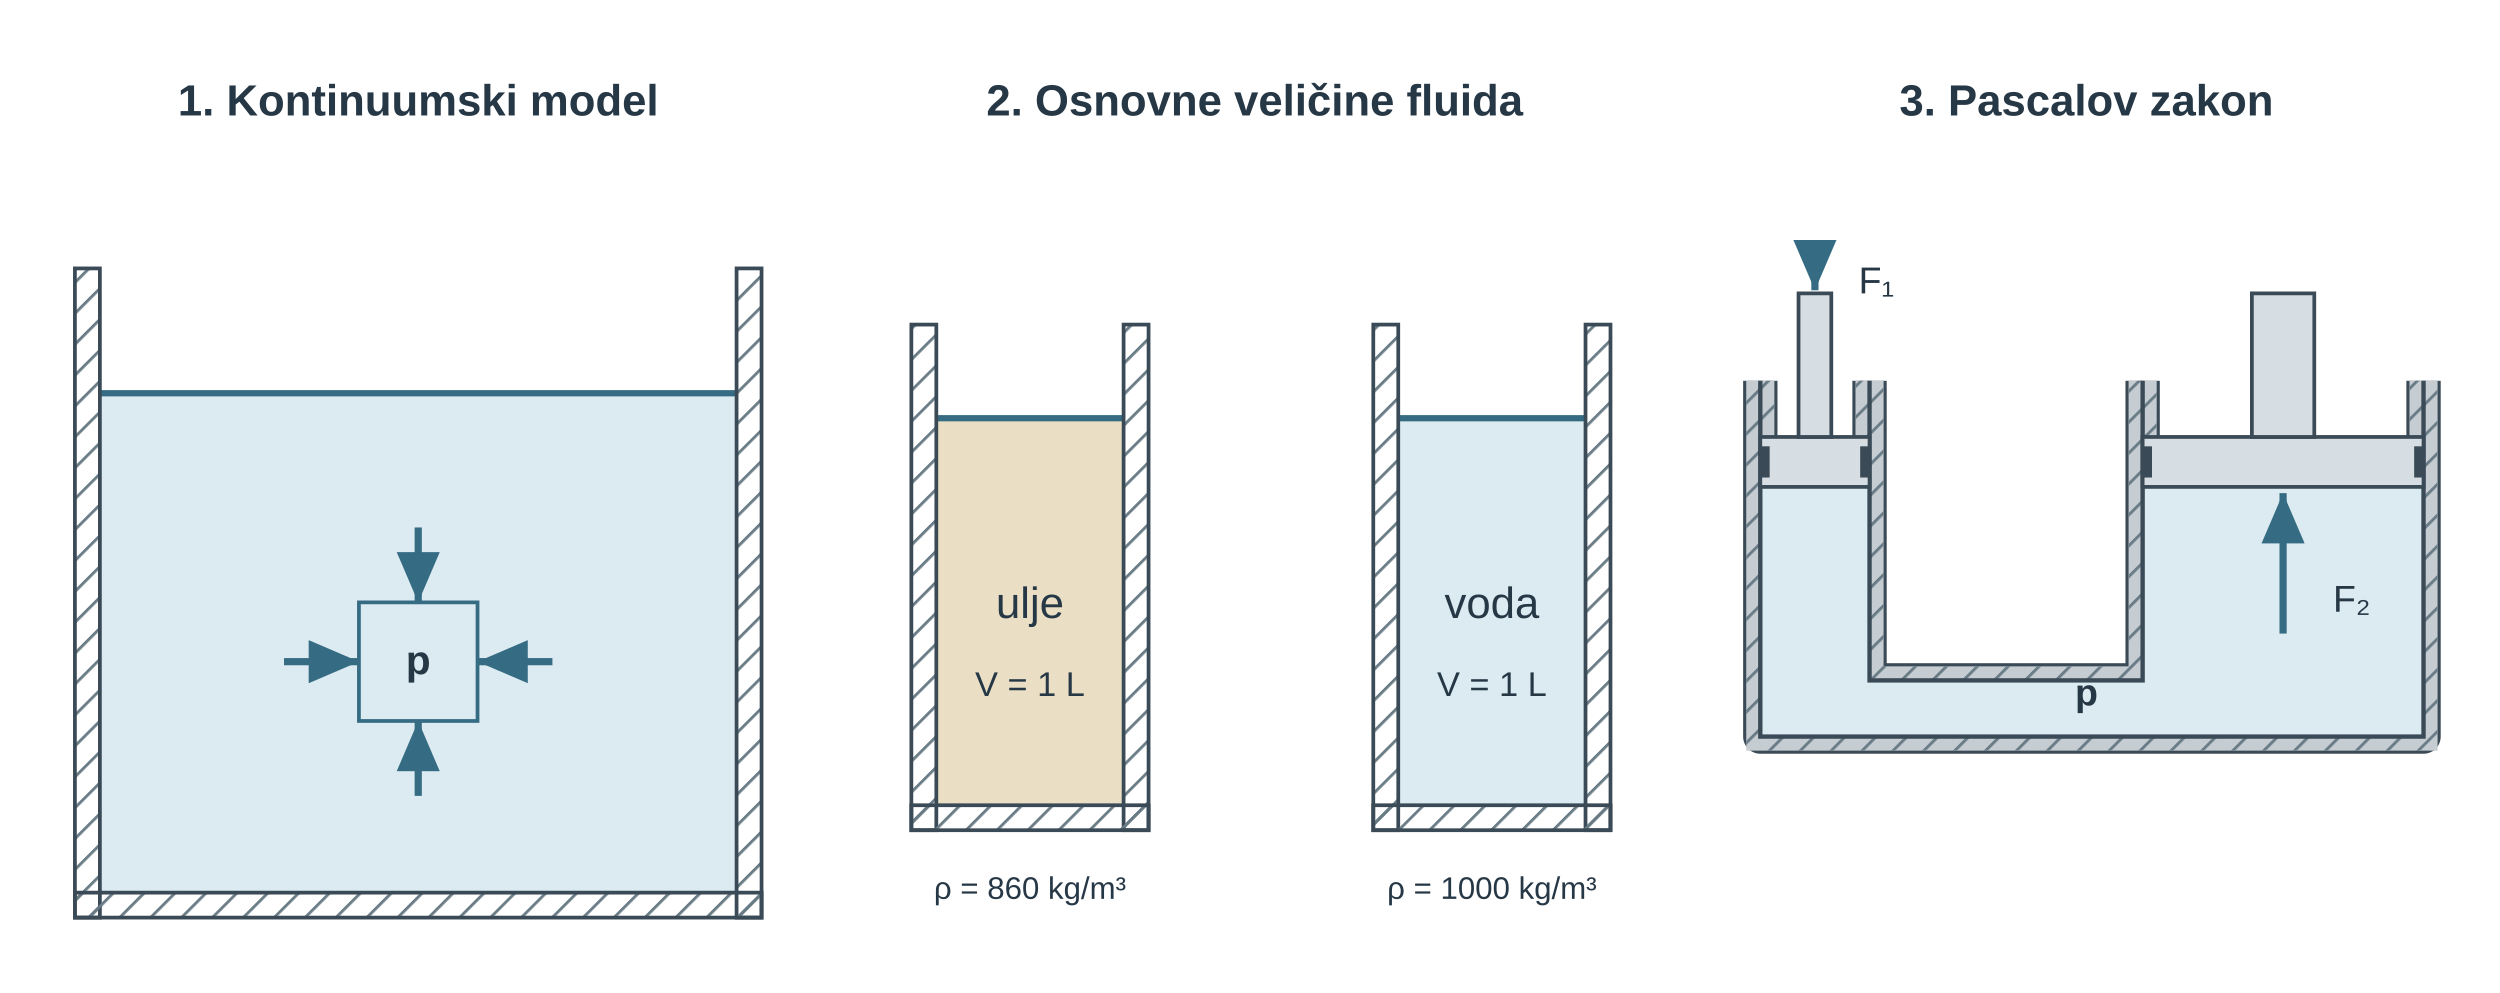
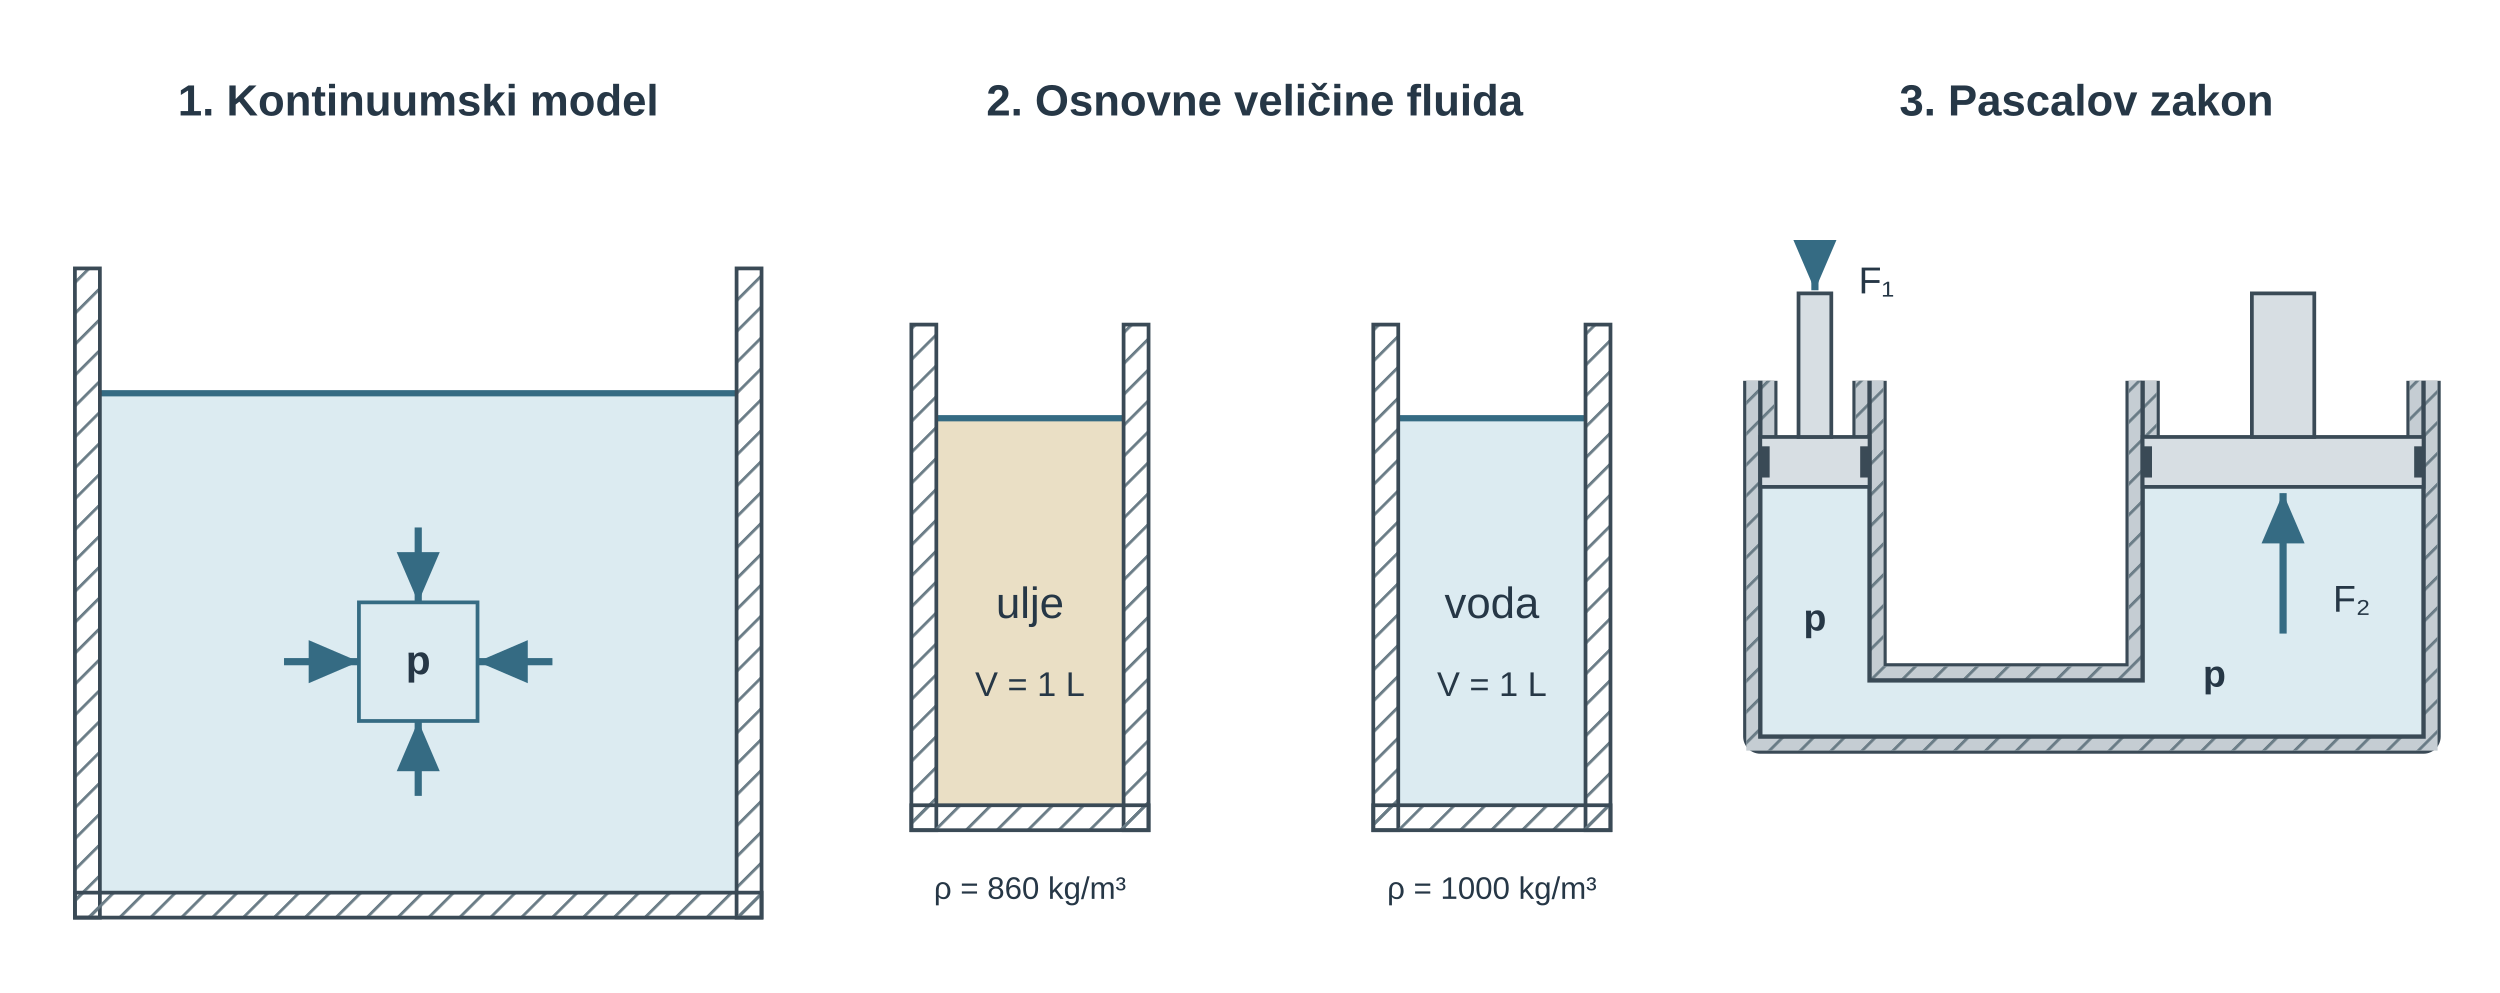
<svg xmlns="http://www.w3.org/2000/svg" viewBox="0 0 801 318" role="img" aria-labelledby="u01fup_title u01fup_desc" preserveAspectRatio="xMidYMid meet" style="display:block;width:100%;max-width:801px;height:auto;">
  <defs>
    <pattern id="u01fup_hatch" width="7" height="7" patternUnits="userSpaceOnUse" patternTransform="rotate(45)">
      <line x1="0" y1="0" x2="0" y2="7" stroke="#657781" stroke-width="1.8" />
    </pattern>
    <marker id="u01fup_v" markerWidth="7" markerHeight="6" refX="7" refY="3" orient="auto">
      <path d="M0 0 L7 3 L0 6 Z" fill="#356b83" />
    </marker>
    <marker id="u01fup_dim" markerWidth="6" markerHeight="5" refX="6" refY="2.5" orient="auto-start-reverse">
      <path d="M0 0 L6 2.5 L0 5 Z" fill="#356b83" />
    </marker>
    <marker id="u01fup_dimSmall" markerWidth="3" markerHeight="3" refX="3" refY="1.5" orient="auto-start-reverse">
      <path d="M0 0 L3 1.5 L0 3 Z" fill="#356b83" />
    </marker>
    <marker id="u01fup_forceMarker" markerWidth="7" markerHeight="6" refX="7" refY="3" orient="auto">
      <path d="M0 0 L7 3 L0 6 Z" fill="#356b83" />
    </marker>
    <marker id="u01fup_pressureMarker" markerWidth="7" markerHeight="6" refX="7" refY="3" orient="auto">
      <path d="M0 0 L7 3 L0 6 Z" fill="#356b83" />
    </marker>
    <marker id="u01fup_reactionMarker" markerWidth="7" markerHeight="6" refX="7" refY="3" orient="auto">
      <path d="M0 0 L7 3 L0 6 Z" fill="#356b83" />
    </marker>
    <marker id="u01fup_axisMarker" markerWidth="7" markerHeight="6" refX="7" refY="3" orient="auto">
      <path d="M0 0 L7 3 L0 6 Z" fill="#3a4a56" />
    </marker>
  </defs>
  <g id="u01fup_title-scene-1" transform="translate(-41 -14)">
    <g font-family="Arial, Liberation Sans, sans-serif" fill="#3a4a56">
      <g id="u01fup_continuum" transform="translate(30 30)">
        <text x="145.0" y="21" font-size="14" fill="#263746" text-anchor="middle" font-weight="700">1. Kontinuumski model</text>
        <rect x="43" y="110" width="204" height="160" rx="0" fill="#dcebf1" stroke="none" stroke-width="1.2" />
        <line x1="43" y1="110" x2="247" y2="110" stroke="#356b83" stroke-width="2" />
        <rect x="35" y="70" width="8" height="208" rx="0" fill="url(#u01fup_hatch)" stroke="#3a4a56" stroke-width="1.2" />
        <rect x="247" y="70" width="8" height="208" rx="0" fill="url(#u01fup_hatch)" stroke="#3a4a56" stroke-width="1.2" />
        <rect x="35" y="270" width="220" height="8" rx="0" fill="url(#u01fup_hatch)" stroke="#3a4a56" stroke-width="1.2" />
        <rect id="u01fup_element" x="126" y="177" width="38" height="38" rx="0" fill="none" stroke="#356b83" stroke-width="1.2" />
        <path id="u01fup_elementForce0" d="M102 196 L126 196" fill="none" stroke="#356b83" stroke-width="2.3" marker-end="url(#u01fup_pressureMarker)" />
        <path id="u01fup_elementForce1" d="M188 196 L164 196" fill="none" stroke="#356b83" stroke-width="2.3" marker-end="url(#u01fup_pressureMarker)" />
        <path id="u01fup_elementForce2" d="M145 153 L145 177" fill="none" stroke="#356b83" stroke-width="2.3" marker-end="url(#u01fup_pressureMarker)" />
        <path id="u01fup_elementForce3" d="M145 239 L145 215" fill="none" stroke="#356b83" stroke-width="2.3" marker-end="url(#u01fup_pressureMarker)" />
        <text x="145" y="200" font-size="13" fill="#263746" text-anchor="middle" font-weight="700">p</text>
      </g>
    </g>
  </g>
  <g id="u01fup_title-scene-2" transform="translate(-88 -14)">
    <g font-family="Arial, Liberation Sans, sans-serif" fill="#3a4a56">
      <g id="u01fup_properties" transform="translate(340 30)">
        <text x="150.0" y="21" font-size="14" fill="#263746" text-anchor="middle" font-weight="700">2. Osnovne veličine fluida</text>
        <rect x="48" y="118" width="60" height="124" rx="0" fill="#eadfc5" stroke="none" stroke-width="1.2" />
        <line x1="48" y1="118" x2="108" y2="118" stroke="#356b83" stroke-width="2" />
        <rect x="40" y="88" width="8" height="162" rx="0" fill="url(#u01fup_hatch)" stroke="#3a4a56" stroke-width="1.2" />
        <rect x="108" y="88" width="8" height="162" rx="0" fill="url(#u01fup_hatch)" stroke="#3a4a56" stroke-width="1.2" />
        <rect x="40" y="242" width="76" height="8" rx="0" fill="url(#u01fup_hatch)" stroke="#3a4a56" stroke-width="1.2" />
        <text x="78" y="182" font-size="14" fill="#263746" text-anchor="middle">ulje</text>
        <text x="78" y="207" font-size="11" fill="#263746" text-anchor="middle">V = 1 L</text>
        <text x="78" y="272" font-size="10" fill="#263746" text-anchor="middle">ρ = 860 kg/m³</text>
        <rect x="196" y="118" width="60" height="124" rx="0" fill="#dcebf1" stroke="none" stroke-width="1.2" />
        <line x1="196" y1="118" x2="256" y2="118" stroke="#356b83" stroke-width="2" />
        <rect x="188" y="88" width="8" height="162" rx="0" fill="url(#u01fup_hatch)" stroke="#3a4a56" stroke-width="1.2" />
        <rect x="256" y="88" width="8" height="162" rx="0" fill="url(#u01fup_hatch)" stroke="#3a4a56" stroke-width="1.2" />
        <rect x="188" y="242" width="76" height="8" rx="0" fill="url(#u01fup_hatch)" stroke="#3a4a56" stroke-width="1.2" />
        <text x="226" y="182" font-size="14" fill="#263746" text-anchor="middle">voda</text>
        <text x="226" y="207" font-size="11" fill="#263746" text-anchor="middle">V = 1 L</text>
        <text x="226" y="272" font-size="10" fill="#263746" text-anchor="middle">ρ = 1000 kg/m³</text>
      </g>
    </g>
  </g>
  <g id="u01fup_title-scene-3" transform="translate(-136.5 -14)">
    <g font-family="Arial, Liberation Sans, sans-serif" fill="#3a4a56">
      <g id="u01fup_pascal" transform="translate(660 30)">
        <text x="145.0" y="21" font-size="14" fill="#263746" text-anchor="middle" font-weight="700">3. Pascalov zakon</text>
        <path id="u01fup_pressouter0" d="M40.5 106 V220 H253.0 V106" fill="none" stroke="#3a4a56" stroke-width="11" stroke-linecap="butt" stroke-linejoin="round" />
        <path d="M40.5 106 V220 H253.0 V106" fill="none" stroke="#c5cdd3" stroke-width="9" />
        <path d="M40.5 106 V220 H253.0 V106" fill="none" stroke="url(#u01fup_hatch)" stroke-width="9" />
        <path id="u01fup_pressouter1" d="M75.5 106 V202 H163.0 V106" fill="none" stroke="#3a4a56" stroke-width="11" stroke-linecap="butt" stroke-linejoin="round" />
        <path d="M75.5 106 V202 H163.0 V106" fill="none" stroke="#c5cdd3" stroke-width="9" />
        <path d="M75.5 106 V202 H163.0 V106" fill="none" stroke="url(#u01fup_hatch)" stroke-width="9" />
        <path id="u01fup_pressfluid" d="M40.5 140 H75.5 V202 H163.0 V140 H253.0 V220 H40.5 Z" fill="#dcebf1" stroke="none" stroke-width="1.8" />
        <path id="u01fup_presswall0" d="M40.5 106 V220 H253.0 V106" fill="none" stroke="#3a4a56" stroke-width="1.4" />
        <path id="u01fup_presswall1" d="M75.5 106 V202 H163.0 V106" fill="none" stroke="#3a4a56" stroke-width="1.4" />
        <rect id="u01fup_presspiston0" x="40.5" y="124" width="35" height="16" rx="0" fill="#d7dee3" stroke="#3a4a56" stroke-width="1.2" />
        <rect id="u01fup_pressrod0" x="52.75" y="78" width="10.5" height="46" rx="0" fill="#d7dee3" stroke="#3a4a56" stroke-width="1.2" />
        <rect x="40.5" y="127" width="3" height="10" rx="0" fill="#3a4a56" stroke="none" stroke-width="1.2" />
        <rect x="72.5" y="127" width="3" height="10" rx="0" fill="#3a4a56" stroke="none" stroke-width="1.2" />
        <rect id="u01fup_presspiston1" x="163.0" y="124" width="90" height="16" rx="0" fill="#d7dee3" stroke="#3a4a56" stroke-width="1.2" />
        <rect id="u01fup_pressrod1" x="198.0" y="78" width="20" height="46" rx="0" fill="#d7dee3" stroke="#3a4a56" stroke-width="1.2" />
        <rect x="163.0" y="127" width="3" height="10" rx="0" fill="#3a4a56" stroke="none" stroke-width="1.2" />
        <rect x="250.0" y="127" width="3" height="10" rx="0" fill="#3a4a56" stroke="none" stroke-width="1.2" />
        <path id="u01fup_input" d="M58 62 L58 77" fill="none" stroke="#356b83" stroke-width="2.3" marker-end="url(#u01fup_forceMarker)" />
        <text x="72" y="78" font-size="12" fill="#263746" text-anchor="start">F₁</text>
        <path id="u01fup_output" d="M208 187 L208 142" fill="none" stroke="#356b83" stroke-width="2.3" marker-end="url(#u01fup_reactionMarker)" />
        <text x="224" y="180" font-size="12" fill="#263746" text-anchor="start">F₂</text>
-         <text x="145" y="210" font-size="12" fill="#263746" text-anchor="middle" font-weight="700">p</text>
+         <text x="58" y="186" font-size="12" fill="#263746" text-anchor="middle" font-weight="700">p</text>
+         <text x="186" y="204" font-size="12" fill="#263746" text-anchor="middle" font-weight="700">p</text>
      </g>
    </g>
  </g>
</svg>
